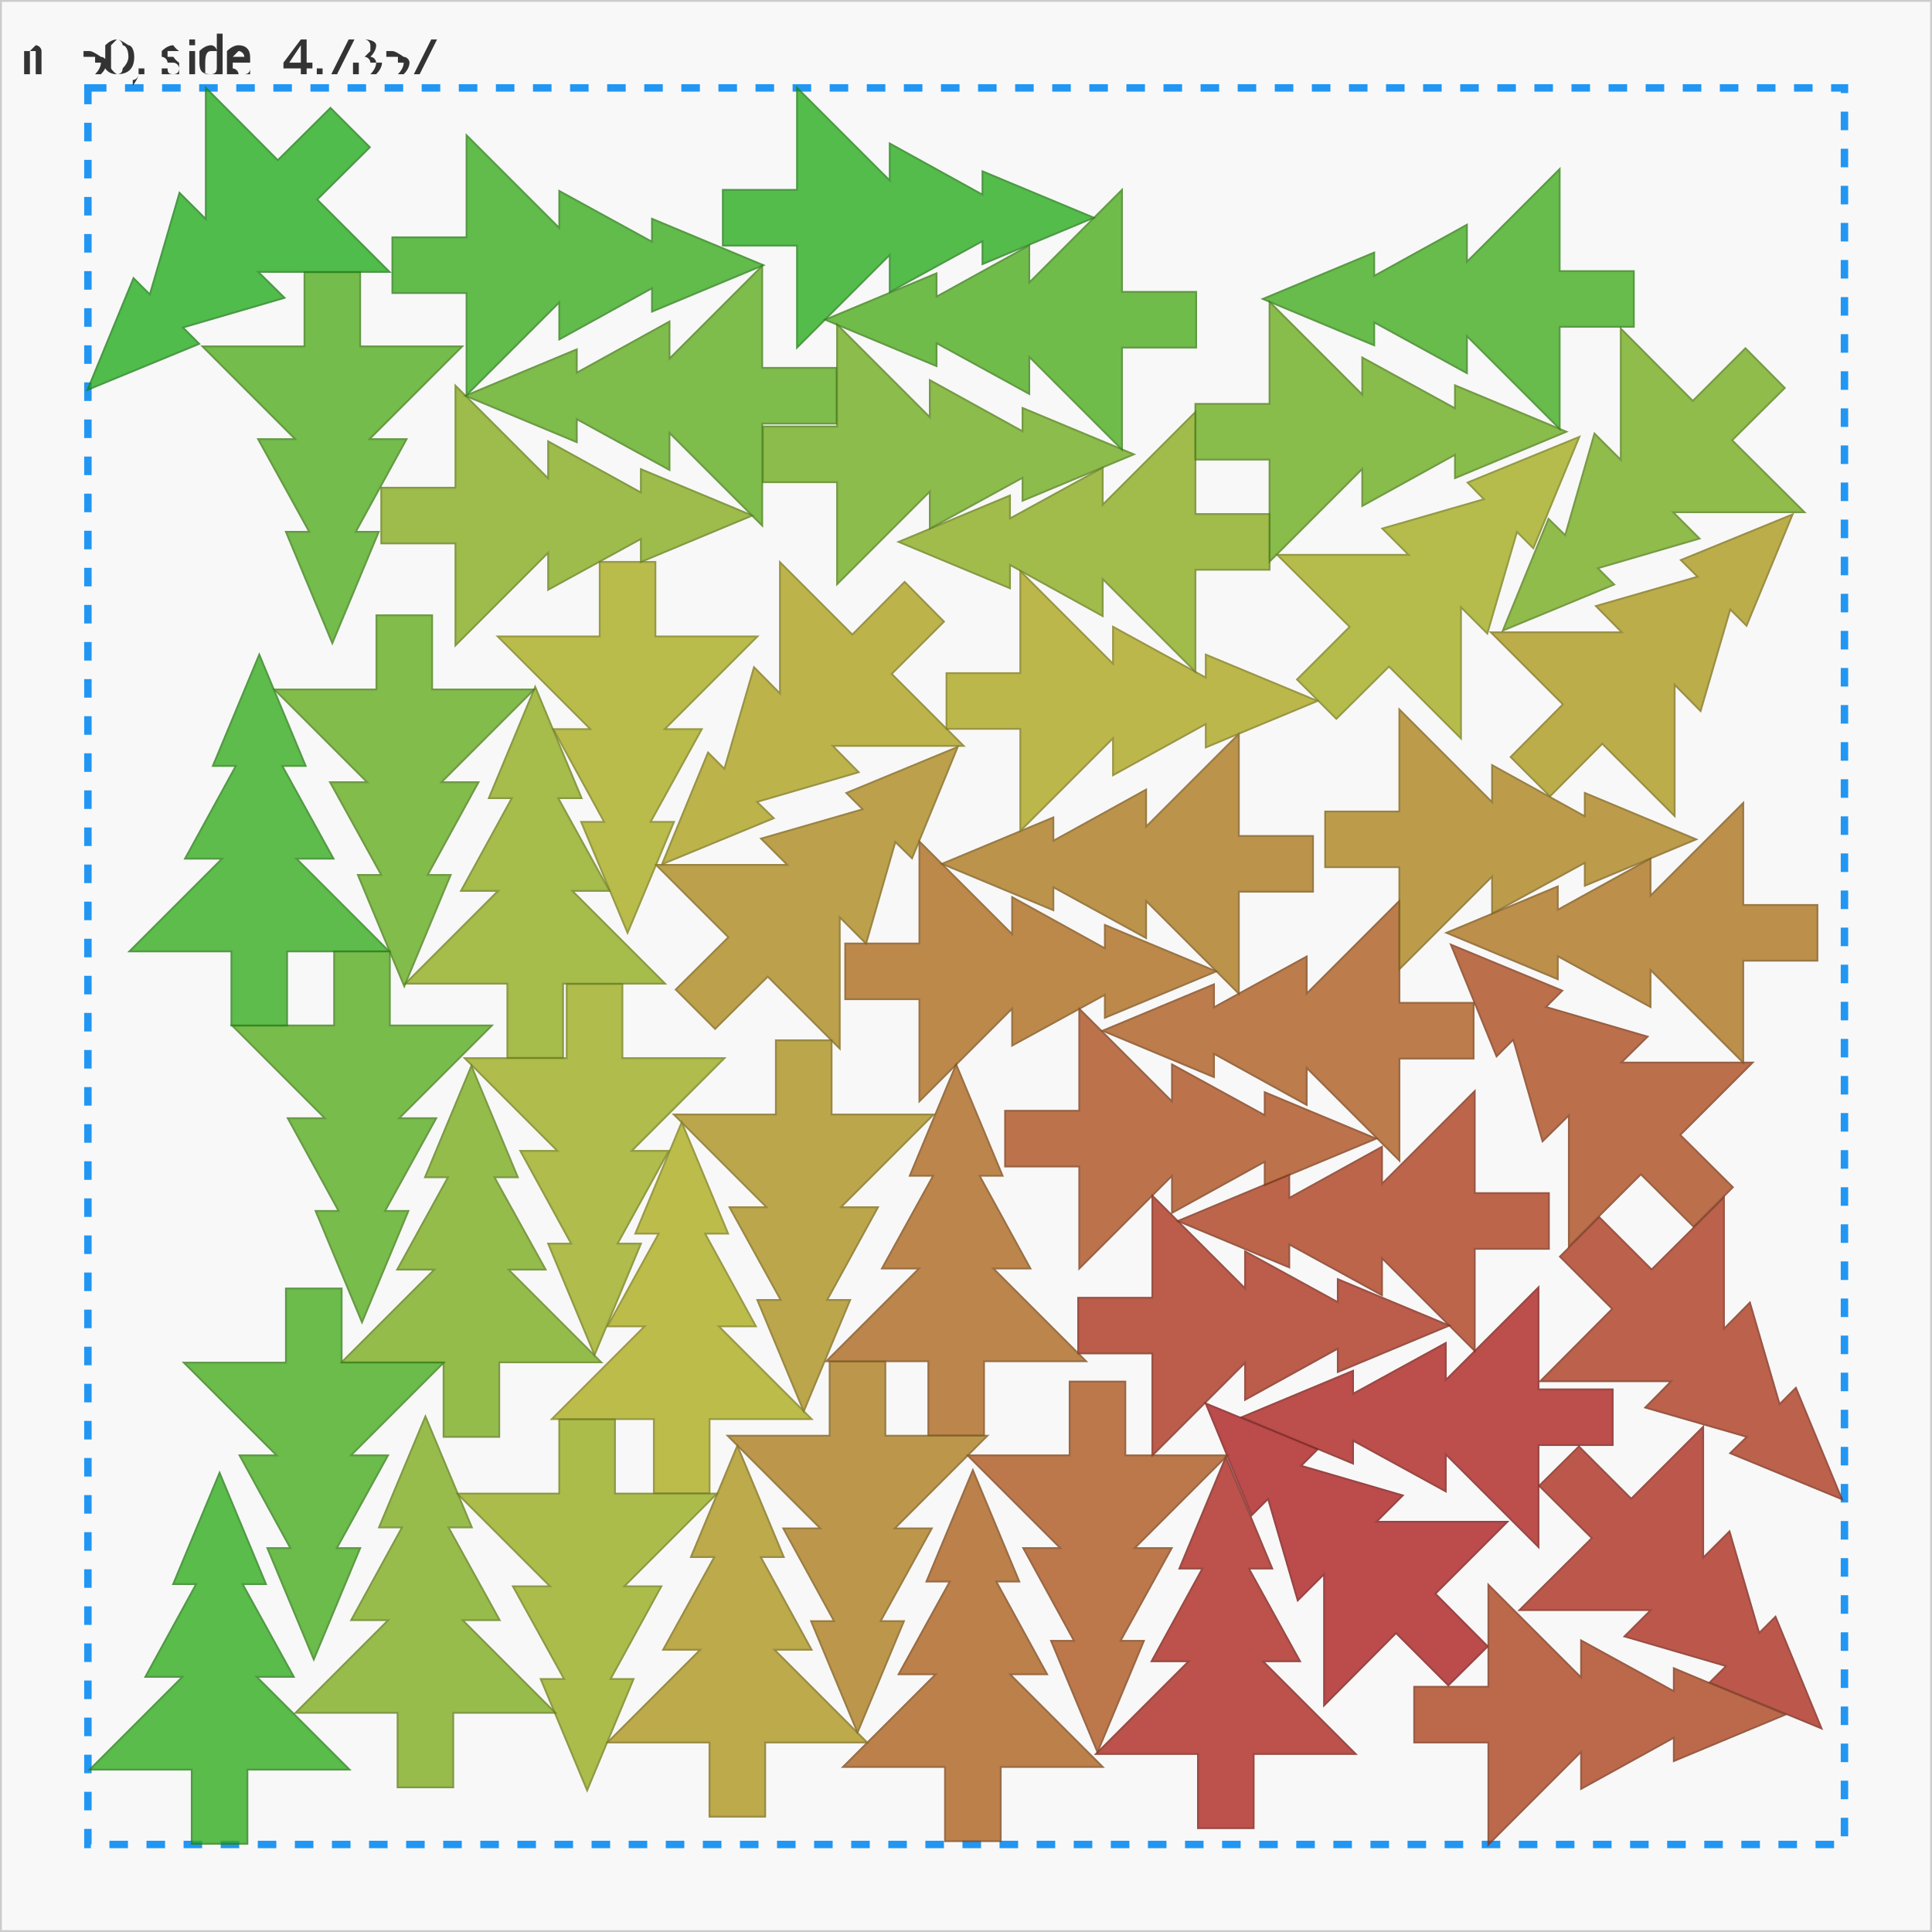
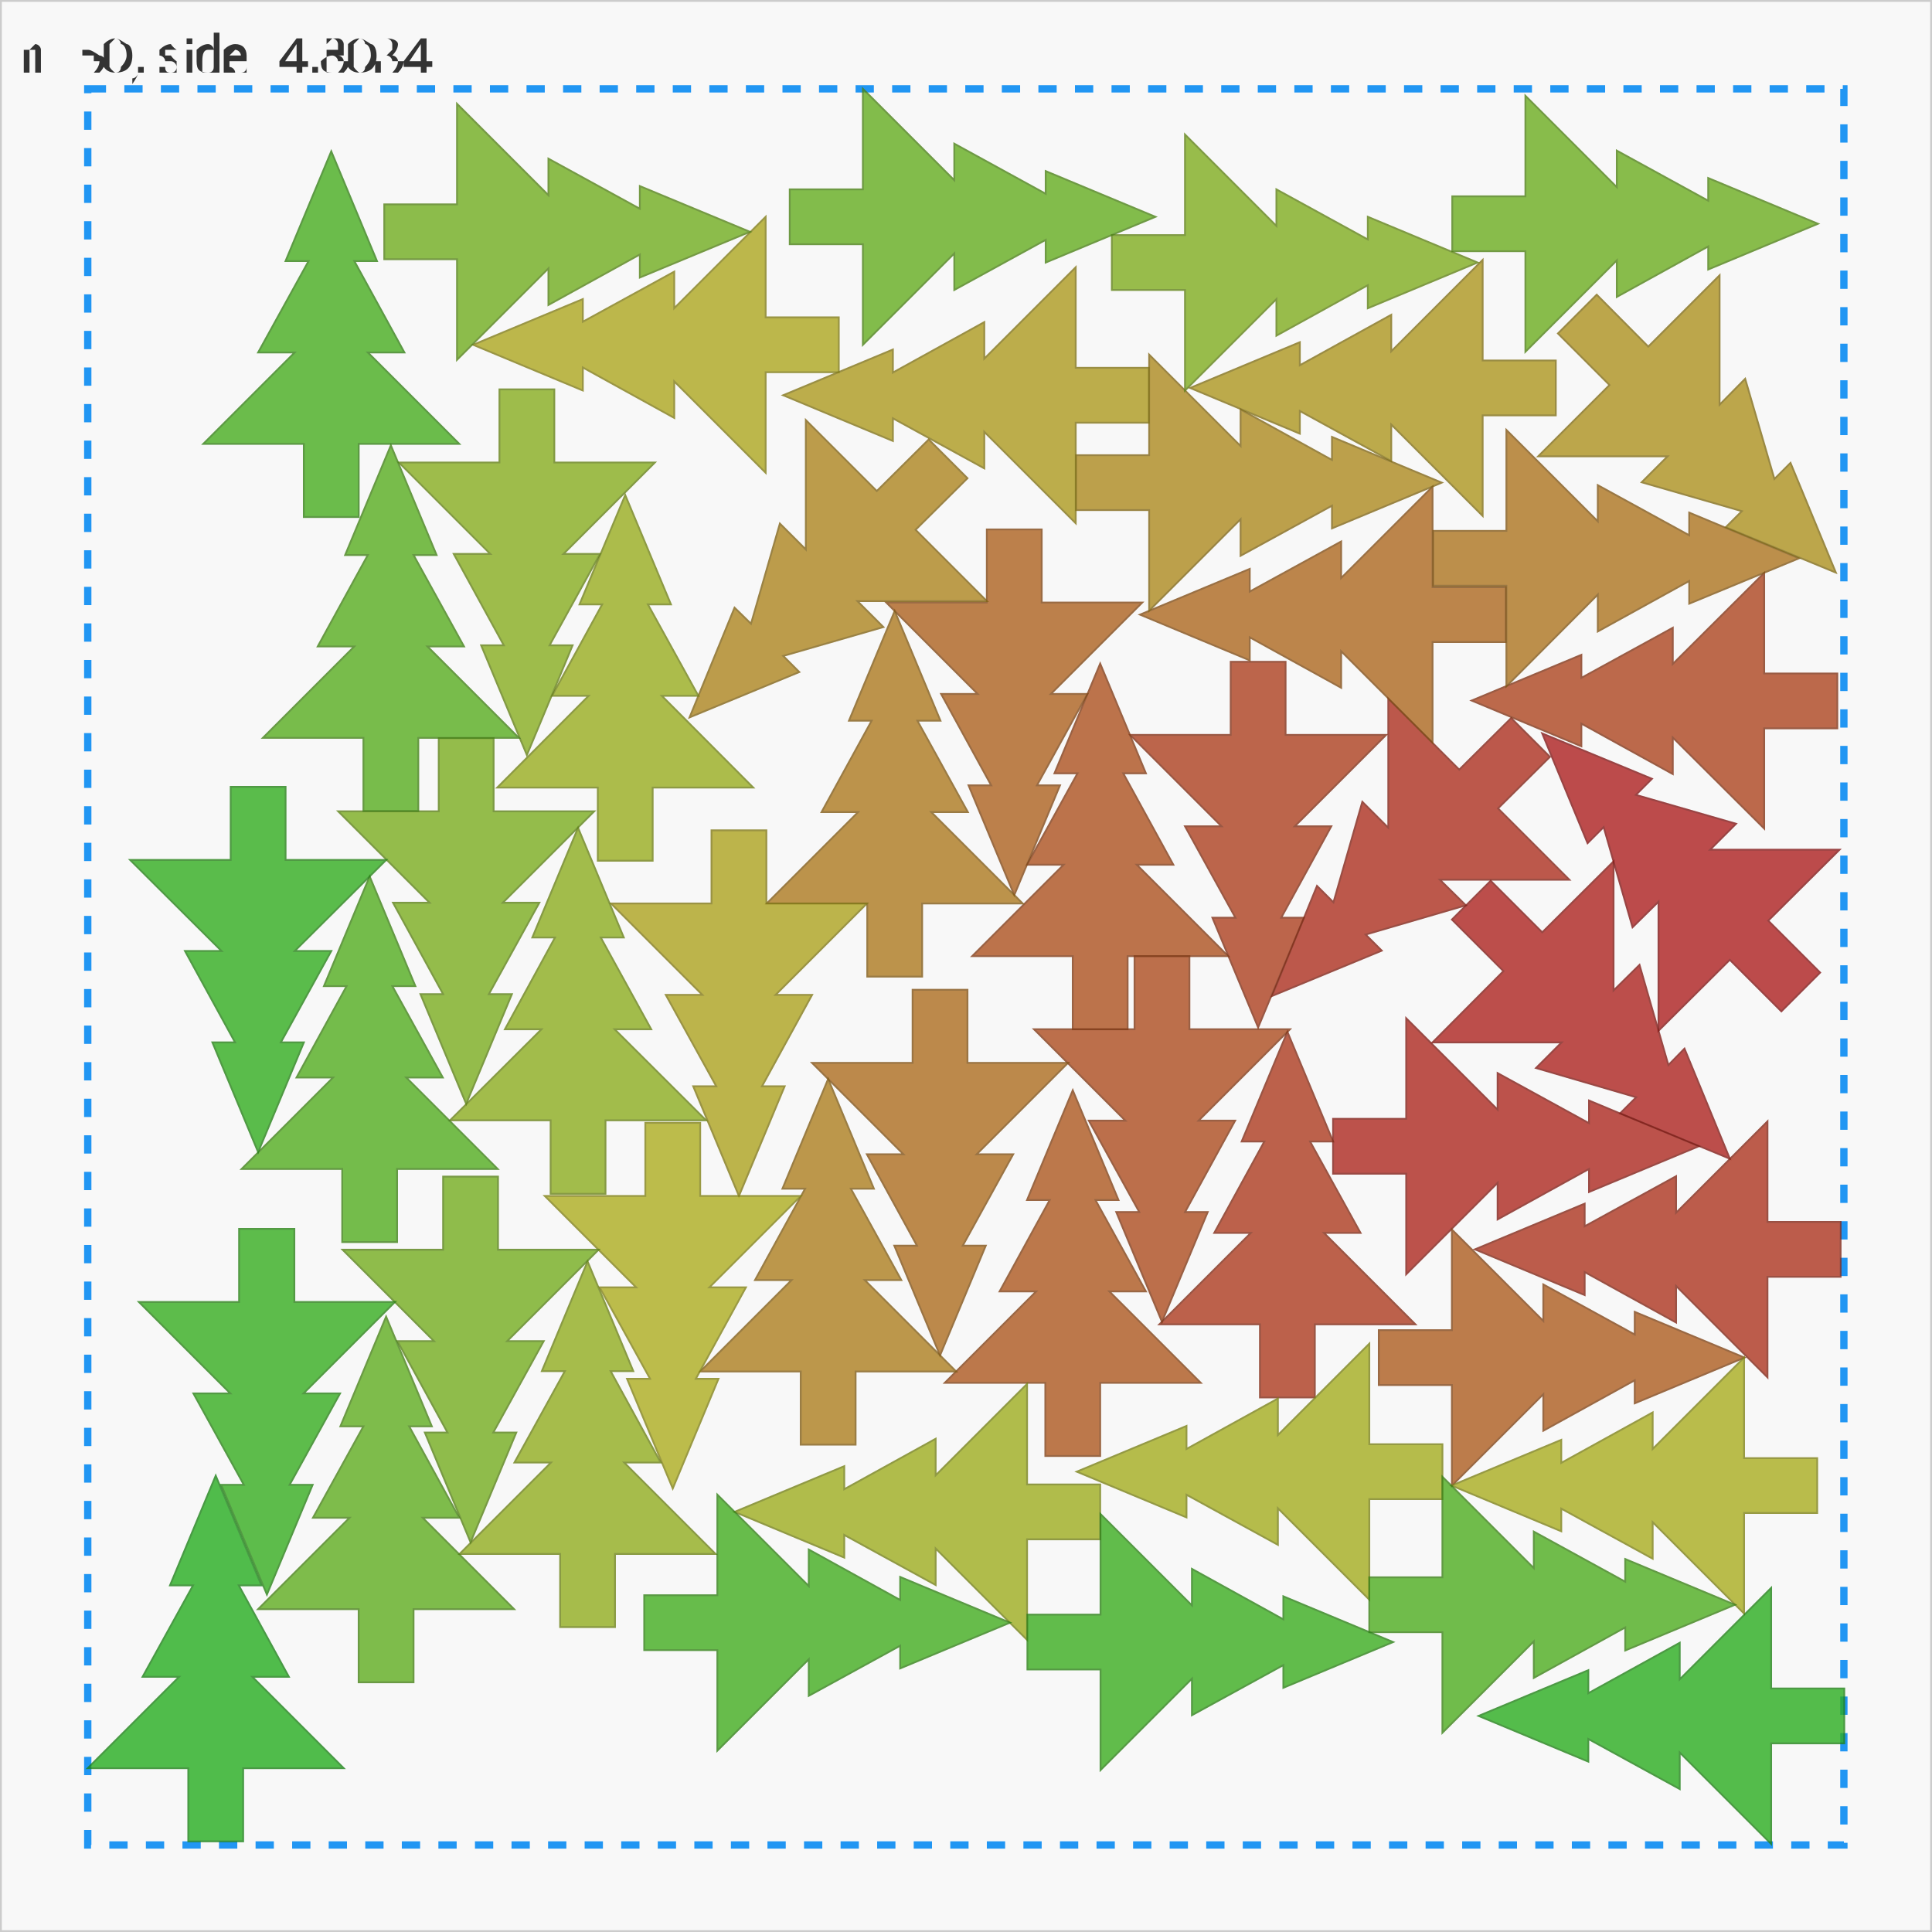
- <svg xmlns="http://www.w3.org/2000/svg" width="600" height="600" viewBox="-3.858 -4.372 5.209 5.209">
-   <rect x="-3.858" y="-4.372" width="5.209" height="5.209" fill="#f8f8f8" stroke="#ccc" stroke-width="0.01" />
-   <rect x="-3.621" y="-4.135" width="4.736" height="4.736" fill="none" stroke="#2196F3" stroke-width="0.02" stroke-dasharray="0.05,0.05" />
-   <polygon points="-0.607,-0.588 -0.306,-0.464 -0.35,-0.42 -0.076,-0.34 -0.147,-0.269 0.206,-0.269 0.012,-0.075 0.153,0.067 0.047,0.172 -0.094,0.031 -0.288,0.226 -0.288,-0.128 -0.359,-0.057 -0.439,-0.331 -0.483,-0.287" fill="hsl(0, 70%, 40%)" stroke="hsl(0, 70%, 30%)" stroke-width="0.005" opacity="0.8" />
-   <polygon points="-0.51,-0.551 -0.21,-0.676 -0.21,-0.614 0.04,-0.751 0.04,-0.651 0.29,-0.901 0.29,-0.626 0.49,-0.626 0.49,-0.476 0.29,-0.476 0.29,-0.201 0.04,-0.451 0.04,-0.351 -0.21,-0.488 -0.21,-0.426" fill="hsl(2, 70%, 40%)" stroke="hsl(2, 70%, 30%)" stroke-width="0.005" opacity="0.8" />
-   <polygon points="-0.553,-0.443 -0.428,-0.143 -0.491,-0.143 -0.353,0.107 -0.453,0.107 -0.203,0.357 -0.478,0.357 -0.478,0.557 -0.628,0.557 -0.628,0.357 -0.903,0.357 -0.653,0.107 -0.753,0.107 -0.616,-0.143 -0.678,-0.143" fill="hsl(4, 70%, 40%)" stroke="hsl(4, 70%, 30%)" stroke-width="0.005" opacity="0.8" />
-   <polygon points="1.053,0.288 0.752,0.164 0.796,0.12 0.522,0.04 0.593,-0.031 0.239,-0.031 0.434,-0.225 0.292,-0.366 0.399,-0.472 0.54,-0.331 0.734,-0.525 0.734,-0.172 0.805,-0.243 0.885,0.031 0.929,-0.013" fill="hsl(7, 70%, 40%)" stroke="hsl(7, 70%, 30%)" stroke-width="0.005" opacity="0.8" />
-   <polygon points="0.049,-0.798 -0.251,-0.673 -0.251,-0.736 -0.501,-0.598 -0.501,-0.698 -0.751,-0.448 -0.751,-0.723 -0.951,-0.723 -0.951,-0.873 -0.751,-0.873 -0.751,-1.148 -0.501,-0.898 -0.501,-0.998 -0.251,-0.861 -0.251,-0.923" fill="hsl(9, 70%, 40%)" stroke="hsl(9, 70%, 30%)" stroke-width="0.005" opacity="0.8" />
-   <polygon points="1.108,-0.33 0.807,-0.454 0.852,-0.498 0.578,-0.577 0.648,-0.648 0.295,-0.648 0.489,-0.843 0.348,-0.984 0.454,-1.09 0.595,-0.949 0.79,-1.143 0.79,-0.789 0.86,-0.86 0.94,-0.586 0.984,-0.63" fill="hsl(12, 70%, 40%)" stroke="hsl(12, 70%, 30%)" stroke-width="0.005" opacity="0.8" />
-   <polygon points="-0.682,-1.08 -0.382,-1.205 -0.382,-1.142 -0.132,-1.28 -0.132,-1.18 0.118,-1.43 0.118,-1.155 0.318,-1.155 0.318,-1.005 0.118,-1.005 0.118,-0.73 -0.132,-0.98 -0.132,-0.88 -0.382,-1.017 -0.382,-0.955" fill="hsl(14, 70%, 40%)" stroke="hsl(14, 70%, 30%)" stroke-width="0.005" opacity="0.8" />
-   <polygon points="0.955,0.251 0.655,0.376 0.655,0.313 0.405,0.451 0.405,0.351 0.155,0.601 0.155,0.326 -0.045,0.326 -0.045,0.176 0.155,0.176 0.155,-0.099 0.405,0.151 0.405,0.051 0.655,0.188 0.655,0.126" fill="hsl(16, 70%, 40%)" stroke="hsl(16, 70%, 30%)" stroke-width="0.005" opacity="0.8" />
-   <polygon points="0.054,-1.825 0.354,-1.701 0.31,-1.657 0.584,-1.577 0.513,-1.507 0.867,-1.507 0.672,-1.312 0.814,-1.171 0.708,-1.065 0.566,-1.206 0.372,-1.012 0.372,-1.365 0.301,-1.295 0.222,-1.569 0.177,-1.524" fill="hsl(19, 70%, 40%)" stroke="hsl(19, 70%, 30%)" stroke-width="0.005" opacity="0.8" />
-   <polygon points="-0.148,-1.302 -0.448,-1.177 -0.448,-1.24 -0.698,-1.102 -0.698,-1.202 -0.948,-0.952 -0.948,-1.227 -1.148,-1.227 -1.148,-1.377 -0.948,-1.377 -0.948,-1.652 -0.698,-1.402 -0.698,-1.502 -0.448,-1.365 -0.448,-1.427" fill="hsl(21, 70%, 40%)" stroke="hsl(21, 70%, 30%)" stroke-width="0.005" opacity="0.8" />
-   <polygon points="-0.899,0.352 -1.024,0.052 -0.962,0.052 -1.099,-0.198 -0.999,-0.198 -1.249,-0.448 -0.974,-0.448 -0.974,-0.647 -0.824,-0.647 -0.824,-0.448 -0.549,-0.448 -0.799,-0.198 -0.699,-0.198 -0.837,0.052 -0.774,0.052" fill="hsl(24, 70%, 40%)" stroke="hsl(24, 70%, 30%)" stroke-width="0.005" opacity="0.8" />
-   <polygon points="-0.885,-1.593 -0.585,-1.718 -0.585,-1.656 -0.335,-1.793 -0.335,-1.693 -0.085,-1.943 -0.085,-1.668 0.115,-1.668 0.115,-1.518 -0.085,-1.518 -0.085,-1.243 -0.335,-1.493 -0.335,-1.393 -0.585,-1.531 -0.585,-1.468" fill="hsl(26, 70%, 40%)" stroke="hsl(26, 70%, 30%)" stroke-width="0.005" opacity="0.8" />
-   <polygon points="-1.235,-0.408 -1.11,-0.108 -1.172,-0.108 -1.035,0.142 -1.135,0.142 -0.885,0.392 -1.16,0.392 -1.16,0.592 -1.31,0.592 -1.31,0.392 -1.585,0.392 -1.335,0.142 -1.435,0.142 -1.297,-0.108 -1.36,-0.108" fill="hsl(28, 70%, 40%)" stroke="hsl(28, 70%, 30%)" stroke-width="0.005" opacity="0.8" />
-   <polygon points="-1.28,-1.502 -1.155,-1.202 -1.217,-1.202 -1.08,-0.952 -1.18,-0.952 -0.93,-0.702 -1.205,-0.702 -1.205,-0.502 -1.355,-0.502 -1.355,-0.702 -1.63,-0.702 -1.38,-0.952 -1.48,-0.952 -1.342,-1.202 -1.405,-1.202" fill="hsl(31, 70%, 40%)" stroke="hsl(31, 70%, 30%)" stroke-width="0.005" opacity="0.8" />
-   <polygon points="-0.579,-1.753 -0.879,-1.628 -0.879,-1.69 -1.129,-1.553 -1.129,-1.653 -1.379,-1.403 -1.379,-1.678 -1.579,-1.678 -1.579,-1.828 -1.379,-1.828 -1.379,-2.103 -1.129,-1.853 -1.129,-1.953 -0.879,-1.815 -0.879,-1.878" fill="hsl(33, 70%, 40%)" stroke="hsl(33, 70%, 30%)" stroke-width="0.005" opacity="0.8" />
-   <polygon points="0.042,-1.857 0.342,-1.982 0.342,-1.919 0.592,-2.057 0.592,-1.957 0.842,-2.207 0.842,-1.932 1.042,-1.932 1.042,-1.782 0.842,-1.782 0.842,-1.507 0.592,-1.757 0.592,-1.657 0.342,-1.794 0.342,-1.732" fill="hsl(36, 70%, 40%)" stroke="hsl(36, 70%, 30%)" stroke-width="0.005" opacity="0.8" />
-   <polygon points="-1.318,-2.043 -1.018,-2.168 -1.018,-2.105 -0.768,-2.243 -0.768,-2.143 -0.518,-2.393 -0.518,-2.118 -0.318,-2.118 -0.318,-1.968 -0.518,-1.968 -0.518,-1.693 -0.768,-1.943 -0.768,-1.843 -1.018,-1.98 -1.018,-1.918" fill="hsl(38, 70%, 40%)" stroke="hsl(38, 70%, 30%)" stroke-width="0.005" opacity="0.8" />
-   <polygon points="-1.546,0.299 -1.671,-0.001 -1.609,-0.001 -1.746,-0.251 -1.646,-0.251 -1.896,-0.501 -1.621,-0.501 -1.621,-0.701 -1.471,-0.701 -1.471,-0.501 -1.196,-0.501 -1.446,-0.251 -1.346,-0.251 -1.484,-0.001 -1.421,-0.001" fill="hsl(40, 70%, 40%)" stroke="hsl(40, 70%, 30%)" stroke-width="0.005" opacity="0.8" />
-   <polygon points="0.715,-2.109 0.415,-1.984 0.415,-2.046 0.165,-1.909 0.165,-2.009 -0.085,-1.759 -0.085,-2.034 -0.285,-2.034 -0.285,-2.184 -0.085,-2.184 -0.085,-2.459 0.165,-2.209 0.165,-2.309 0.415,-2.171 0.415,-2.234" fill="hsl(43, 70%, 40%)" stroke="hsl(43, 70%, 30%)" stroke-width="0.005" opacity="0.8" />
-   <polygon points="-1.276,-2.358 -1.399,-2.058 -1.444,-2.102 -1.523,-1.828 -1.594,-1.899 -1.594,-1.545 -1.788,-1.739 -1.93,-1.598 -2.036,-1.704 -1.894,-1.845 -2.089,-2.04 -1.735,-2.04 -1.806,-2.111 -1.532,-2.19 -1.576,-2.234" fill="hsl(45, 70%, 40%)" stroke="hsl(45, 70%, 30%)" stroke-width="0.005" opacity="0.8" />
-   <polygon points="-1.691,-0.567 -1.816,-0.867 -1.753,-0.867 -1.891,-1.117 -1.791,-1.117 -2.041,-1.367 -1.766,-1.367 -1.766,-1.567 -1.616,-1.567 -1.616,-1.367 -1.341,-1.367 -1.591,-1.117 -1.491,-1.117 -1.628,-0.867 -1.566,-0.867" fill="hsl(48, 70%, 40%)" stroke="hsl(48, 70%, 30%)" stroke-width="0.005" opacity="0.8" />
-   <polygon points="-1.87,-0.474 -1.745,-0.174 -1.807,-0.174 -1.67,0.076 -1.77,0.076 -1.52,0.326 -1.795,0.326 -1.795,0.526 -1.945,0.526 -1.945,0.326 -2.22,0.326 -1.97,0.076 -2.07,0.076 -1.932,-0.174 -1.995,-0.174" fill="hsl(50, 70%, 40%)" stroke="hsl(50, 70%, 30%)" stroke-width="0.005" opacity="0.8" />
-   <polygon points="0.975,-2.985 0.851,-2.685 0.807,-2.729 0.727,-2.455 0.657,-2.526 0.657,-2.172 0.462,-2.367 0.321,-2.225 0.215,-2.331 0.356,-2.473 0.162,-2.667 0.515,-2.667 0.445,-2.738 0.719,-2.817 0.674,-2.862" fill="hsl(52, 70%, 40%)" stroke="hsl(52, 70%, 30%)" stroke-width="0.005" opacity="0.8" />
-   <polygon points="-2.073,-2.042 -1.949,-2.343 -1.905,-2.299 -1.825,-2.573 -1.755,-2.502 -1.755,-2.856 -1.56,-2.661 -1.419,-2.803 -1.313,-2.696 -1.454,-2.555 -1.26,-2.361 -1.613,-2.361 -1.543,-2.29 -1.817,-2.21 -1.772,-2.166" fill="hsl(55, 70%, 40%)" stroke="hsl(55, 70%, 30%)" stroke-width="0.005" opacity="0.8" />
-   <polygon points="-0.306,-2.482 -0.607,-2.357 -0.607,-2.42 -0.857,-2.282 -0.857,-2.382 -1.107,-2.132 -1.107,-2.407 -1.306,-2.407 -1.306,-2.557 -1.107,-2.557 -1.107,-2.832 -0.857,-2.582 -0.857,-2.682 -0.607,-2.545 -0.607,-2.607" fill="hsl(57, 70%, 40%)" stroke="hsl(57, 70%, 30%)" stroke-width="0.005" opacity="0.8" />
-   <polygon points="-2.02,-1.346 -1.895,-1.046 -1.957,-1.046 -1.82,-0.796 -1.92,-0.796 -1.67,-0.546 -1.945,-0.546 -1.945,-0.346 -2.095,-0.346 -2.095,-0.546 -2.37,-0.546 -2.12,-0.796 -2.22,-0.796 -2.082,-1.046 -2.145,-1.046" fill="hsl(60, 70%, 40%)" stroke="hsl(60, 70%, 30%)" stroke-width="0.005" opacity="0.8" />
-   <polygon points="-2.166,-1.857 -2.291,-2.156 -2.229,-2.156 -2.366,-2.406 -2.266,-2.406 -2.516,-2.656 -2.241,-2.656 -2.241,-2.857 -2.091,-2.857 -2.091,-2.656 -1.816,-2.656 -2.066,-2.406 -1.966,-2.406 -2.104,-2.156 -2.041,-2.156" fill="hsl(62, 70%, 40%)" stroke="hsl(62, 70%, 30%)" stroke-width="0.005" opacity="0.8" />
-   <polygon points="0.4,-3.194 0.276,-2.894 0.232,-2.938 0.152,-2.664 0.081,-2.735 0.081,-2.381 -0.113,-2.575 -0.255,-2.434 -0.361,-2.54 -0.219,-2.682 -0.414,-2.876 -0.06,-2.876 -0.131,-2.947 0.143,-3.026 0.099,-3.071" fill="hsl(64, 70%, 40%)" stroke="hsl(64, 70%, 30%)" stroke-width="0.005" opacity="0.8" />
-   <polygon points="-2.255,-0.719 -2.38,-1.019 -2.318,-1.019 -2.455,-1.269 -2.355,-1.269 -2.605,-1.519 -2.33,-1.519 -2.33,-1.719 -2.18,-1.719 -2.18,-1.519 -1.905,-1.519 -2.155,-1.269 -2.055,-1.269 -2.193,-1.019 -2.13,-1.019" fill="hsl(67, 70%, 40%)" stroke="hsl(67, 70%, 30%)" stroke-width="0.005" opacity="0.8" />
-   <polygon points="-2.275,0.455 -2.4,0.155 -2.337,0.155 -2.475,-0.095 -2.375,-0.095 -2.625,-0.345 -2.35,-0.345 -2.35,-0.545 -2.2,-0.545 -2.2,-0.345 -1.925,-0.345 -2.175,-0.095 -2.075,-0.095 -2.212,0.155 -2.15,0.155" fill="hsl(69, 70%, 40%)" stroke="hsl(69, 70%, 30%)" stroke-width="0.005" opacity="0.8" />
-   <polygon points="-2.415,-2.52 -2.29,-2.22 -2.353,-2.22 -2.215,-1.97 -2.315,-1.97 -2.065,-1.72 -2.34,-1.72 -2.34,-1.52 -2.49,-1.52 -2.49,-1.72 -2.765,-1.72 -2.515,-1.97 -2.615,-1.97 -2.478,-2.22 -2.54,-2.22" fill="hsl(72, 70%, 40%)" stroke="hsl(72, 70%, 30%)" stroke-width="0.005" opacity="0.8" />
-   <polygon points="-1.435,-2.911 -1.135,-3.036 -1.135,-2.974 -0.885,-3.111 -0.885,-3.011 -0.635,-3.261 -0.635,-2.986 -0.435,-2.986 -0.435,-2.836 -0.635,-2.836 -0.635,-2.561 -0.885,-2.811 -0.885,-2.711 -1.135,-2.849 -1.135,-2.786" fill="hsl(74, 70%, 40%)" stroke="hsl(74, 70%, 30%)" stroke-width="0.005" opacity="0.8" />
-   <polygon points="-1.83,-2.982 -2.13,-2.857 -2.13,-2.919 -2.38,-2.782 -2.38,-2.882 -2.63,-2.632 -2.63,-2.907 -2.83,-2.907 -2.83,-3.057 -2.63,-3.057 -2.63,-3.332 -2.38,-3.082 -2.38,-3.182 -2.13,-3.044 -2.13,-3.107" fill="hsl(76, 70%, 40%)" stroke="hsl(76, 70%, 30%)" stroke-width="0.005" opacity="0.8" />
-   <polygon points="-2.711,-0.553 -2.586,-0.254 -2.649,-0.254 -2.511,-0.004 -2.611,-0.004 -2.361,0.246 -2.636,0.246 -2.636,0.447 -2.786,0.447 -2.786,0.246 -3.061,0.246 -2.811,-0.004 -2.911,-0.004 -2.774,-0.254 -2.836,-0.254" fill="hsl(79, 70%, 40%)" stroke="hsl(79, 70%, 30%)" stroke-width="0.005" opacity="0.8" />
-   <polygon points="-2.587,-1.498 -2.462,-1.198 -2.525,-1.198 -2.387,-0.949 -2.487,-0.949 -2.237,-0.699 -2.512,-0.699 -2.512,-0.498 -2.662,-0.498 -2.662,-0.699 -2.937,-0.699 -2.687,-0.949 -2.787,-0.949 -2.65,-1.198 -2.712,-1.198" fill="hsl(81, 70%, 40%)" stroke="hsl(81, 70%, 30%)" stroke-width="0.005" opacity="0.8" />
-   <polygon points="0.194,-2.672 0.317,-2.973 0.362,-2.929 0.441,-3.203 0.512,-3.132 0.512,-3.486 0.706,-3.291 0.848,-3.433 0.954,-3.326 0.812,-3.185 1.007,-2.991 0.653,-2.991 0.724,-2.92 0.45,-2.84 0.494,-2.796" fill="hsl(84, 70%, 40%)" stroke="hsl(84, 70%, 30%)" stroke-width="0.005" opacity="0.8" />
-   <polygon points="-0.801,-3.147 -1.101,-3.022 -1.101,-3.084 -1.351,-2.947 -1.351,-3.047 -1.601,-2.797 -1.601,-3.072 -1.801,-3.072 -1.801,-3.222 -1.601,-3.222 -1.601,-3.497 -1.351,-3.247 -1.351,-3.347 -1.101,-3.209 -1.101,-3.272" fill="hsl(86, 70%, 40%)" stroke="hsl(86, 70%, 30%)" stroke-width="0.005" opacity="0.8" />
-   <polygon points="0.365,-3.208 0.065,-3.083 0.065,-3.146 -0.185,-3.008 -0.185,-3.108 -0.435,-2.858 -0.435,-3.133 -0.635,-3.133 -0.635,-3.283 -0.435,-3.283 -0.435,-3.558 -0.185,-3.308 -0.185,-3.408 0.065,-3.271 0.065,-3.333" fill="hsl(88, 70%, 40%)" stroke="hsl(88, 70%, 30%)" stroke-width="0.005" opacity="0.8" />
-   <polygon points="-2.768,-1.713 -2.893,-2.013 -2.83,-2.013 -2.968,-2.263 -2.868,-2.263 -3.118,-2.513 -2.843,-2.513 -2.843,-2.713 -2.693,-2.713 -2.693,-2.513 -2.418,-2.513 -2.668,-2.263 -2.568,-2.263 -2.705,-2.013 -2.643,-2.013" fill="hsl(91, 70%, 40%)" stroke="hsl(91, 70%, 30%)" stroke-width="0.005" opacity="0.8" />
-   <polygon points="-2.603,-3.305 -2.303,-3.43 -2.303,-3.367 -2.053,-3.505 -2.053,-3.405 -1.803,-3.655 -1.803,-3.38 -1.603,-3.38 -1.603,-3.23 -1.803,-3.23 -1.803,-2.955 -2.053,-3.205 -2.053,-3.105 -2.303,-3.242 -2.303,-3.18" fill="hsl(93, 70%, 40%)" stroke="hsl(93, 70%, 30%)" stroke-width="0.005" opacity="0.8" />
-   <polygon points="-2.882,-0.807 -3.007,-1.107 -2.945,-1.107 -3.082,-1.357 -2.982,-1.357 -3.232,-1.607 -2.957,-1.607 -2.957,-1.807 -2.807,-1.807 -2.807,-1.607 -2.532,-1.607 -2.782,-1.357 -2.682,-1.357 -2.82,-1.107 -2.757,-1.107" fill="hsl(96, 70%, 40%)" stroke="hsl(96, 70%, 30%)" stroke-width="0.005" opacity="0.8" />
-   <polygon points="-2.962,-2.638 -3.087,-2.938 -3.024,-2.938 -3.162,-3.188 -3.062,-3.188 -3.312,-3.438 -3.037,-3.438 -3.037,-3.638 -2.887,-3.638 -2.887,-3.438 -2.612,-3.438 -2.862,-3.188 -2.762,-3.188 -2.899,-2.938 -2.837,-2.938" fill="hsl(98, 70%, 40%)" stroke="hsl(98, 70%, 30%)" stroke-width="0.005" opacity="0.8" />
-   <polygon points="-1.633,-3.51 -1.333,-3.635 -1.333,-3.572 -1.083,-3.71 -1.083,-3.61 -0.833,-3.86 -0.833,-3.585 -0.633,-3.585 -0.633,-3.435 -0.833,-3.435 -0.833,-3.16 -1.083,-3.41 -1.083,-3.31 -1.333,-3.447 -1.333,-3.385" fill="hsl(100, 70%, 40%)" stroke="hsl(100, 70%, 30%)" stroke-width="0.005" opacity="0.8" />
-   <polygon points="-3.012,0.102 -3.137,-0.198 -3.075,-0.198 -3.212,-0.448 -3.112,-0.448 -3.362,-0.698 -3.087,-0.698 -3.087,-0.898 -2.937,-0.898 -2.937,-0.698 -2.662,-0.698 -2.912,-0.448 -2.812,-0.448 -2.95,-0.198 -2.887,-0.198" fill="hsl(103, 70%, 40%)" stroke="hsl(103, 70%, 30%)" stroke-width="0.005" opacity="0.8" />
-   <polygon points="-0.453,-3.566 -0.153,-3.691 -0.153,-3.628 0.097,-3.766 0.097,-3.666 0.347,-3.916 0.347,-3.641 0.547,-3.641 0.547,-3.491 0.347,-3.491 0.347,-3.216 0.097,-3.466 0.097,-3.366 -0.153,-3.503 -0.153,-3.441" fill="hsl(105, 70%, 40%)" stroke="hsl(105, 70%, 30%)" stroke-width="0.005" opacity="0.8" />
-   <polygon points="-1.8,-3.657 -2.1,-3.532 -2.1,-3.595 -2.35,-3.457 -2.35,-3.557 -2.6,-3.307 -2.6,-3.582 -2.8,-3.582 -2.8,-3.732 -2.6,-3.732 -2.6,-4.007 -2.35,-3.757 -2.35,-3.857 -2.1,-3.72 -2.1,-3.782" fill="hsl(108, 70%, 40%)" stroke="hsl(108, 70%, 30%)" stroke-width="0.005" opacity="0.8" />
-   <polygon points="-3.159,-2.607 -3.034,-2.307 -3.097,-2.307 -2.959,-2.057 -3.059,-2.057 -2.809,-1.807 -3.084,-1.807 -3.084,-1.607 -3.234,-1.607 -3.234,-1.807 -3.509,-1.807 -3.259,-2.057 -3.359,-2.057 -3.222,-2.307 -3.284,-2.307" fill="hsl(110, 70%, 40%)" stroke="hsl(110, 70%, 30%)" stroke-width="0.005" opacity="0.8" />
-   <polygon points="-3.266,-0.401 -3.141,-0.101 -3.204,-0.101 -3.066,0.149 -3.166,0.149 -2.916,0.399 -3.191,0.399 -3.191,0.599 -3.341,0.599 -3.341,0.399 -3.616,0.399 -3.366,0.149 -3.466,0.149 -3.329,-0.101 -3.391,-0.101" fill="hsl(112, 70%, 40%)" stroke="hsl(112, 70%, 30%)" stroke-width="0.005" opacity="0.8" />
-   <polygon points="-0.909,-3.785 -1.209,-3.66 -1.209,-3.722 -1.459,-3.585 -1.459,-3.685 -1.709,-3.435 -1.709,-3.71 -1.909,-3.71 -1.909,-3.86 -1.709,-3.86 -1.709,-4.135 -1.459,-3.885 -1.459,-3.985 -1.209,-3.847 -1.209,-3.91" fill="hsl(115, 70%, 40%)" stroke="hsl(115, 70%, 30%)" stroke-width="0.005" opacity="0.8" />
-   <polygon points="-3.622,-3.321 -3.498,-3.622 -3.454,-3.578 -3.374,-3.852 -3.303,-3.781 -3.303,-4.135 -3.109,-3.94 -2.967,-4.081 -2.861,-3.975 -3.003,-3.834 -2.808,-3.639 -3.162,-3.639 -3.091,-3.569 -3.365,-3.489 -3.321,-3.445" fill="hsl(117, 70%, 40%)" stroke="hsl(117, 70%, 30%)" stroke-width="0.005" opacity="0.8" />
-   <text x="-3.808" y="-4.172" font-size="0.15" fill="#333">n=50, side=4.7357</text>
+ <svg xmlns="http://www.w3.org/2000/svg" width="600" height="600" viewBox="-4.776 -2.644 5.284 5.284">
+   <rect x="-4.776" y="-2.644" width="5.284" height="5.284" fill="#f8f8f8" stroke="#ccc" stroke-width="0.01" />
+   <rect x="-4.536" y="-2.401" width="4.803" height="4.803" fill="none" stroke="#2196F3" stroke-width="0.02" stroke-dasharray="0.05,0.05" />
+   <polygon points="-0.558,-0.638 -0.258,-0.514 -0.302,-0.47 -0.028,-0.391 -0.099,-0.32 0.255,-0.32 0.06,-0.126 0.202,0.016 0.096,0.122 -0.045,-0.019 -0.24,0.175 -0.24,-0.178 -0.311,-0.108 -0.39,-0.382 -0.434,-0.338" fill="hsl(0, 70%, 40%)" stroke="hsl(0, 70%, 30%)" stroke-width="0.005" opacity="0.8" />
+   <polygon points="-0.045,0.525 -0.345,0.401 -0.301,0.357 -0.575,0.277 -0.505,0.207 -0.858,0.207 -0.664,0.012 -0.805,-0.129 -0.699,-0.235 -0.558,-0.094 -0.363,-0.288 -0.363,0.065 -0.292,-0.005 -0.213,0.269 -0.169,0.224" fill="hsl(2, 70%, 40%)" stroke="hsl(2, 70%, 30%)" stroke-width="0.005" opacity="0.8" />
+   <polygon points="-0.13,0.491 -0.43,0.616 -0.43,0.553 -0.68,0.691 -0.68,0.591 -0.93,0.841 -0.93,0.566 -1.13,0.566 -1.13,0.416 -0.93,0.416 -0.93,0.141 -0.68,0.391 -0.68,0.291 -0.43,0.428 -0.43,0.366" fill="hsl(4, 70%, 40%)" stroke="hsl(4, 70%, 30%)" stroke-width="0.005" opacity="0.8" />
+   <polygon points="-1.297,0.08 -1.174,-0.221 -1.129,-0.176 -1.05,-0.451 -0.979,-0.38 -0.979,-0.733 -0.785,-0.539 -0.643,-0.68 -0.537,-0.574 -0.679,-0.433 -0.484,-0.238 -0.838,-0.238 -0.767,-0.168 -1.041,-0.088 -0.997,-0.044" fill="hsl(7, 70%, 40%)" stroke="hsl(7, 70%, 30%)" stroke-width="0.005" opacity="0.8" />
+   <polygon points="-0.742,0.773 -0.442,0.648 -0.442,0.71 -0.192,0.573 -0.192,0.673 0.058,0.423 0.058,0.698 0.258,0.698 0.258,0.848 0.058,0.848 0.058,1.123 -0.192,0.873 -0.192,0.973 -0.442,0.835 -0.442,0.898" fill="hsl(9, 70%, 40%)" stroke="hsl(9, 70%, 30%)" stroke-width="0.005" opacity="0.8" />
+   <polygon points="-1.255,0.178 -1.13,0.478 -1.193,0.478 -1.055,0.728 -1.155,0.728 -0.905,0.978 -1.18,0.978 -1.18,1.178 -1.33,1.178 -1.33,0.978 -1.605,0.978 -1.355,0.728 -1.455,0.728 -1.318,0.478 -1.38,0.478" fill="hsl(12, 70%, 40%)" stroke="hsl(12, 70%, 30%)" stroke-width="0.005" opacity="0.8" />
+   <polygon points="-1.335,0.166 -1.46,-0.134 -1.397,-0.134 -1.535,-0.384 -1.435,-0.384 -1.685,-0.634 -1.41,-0.634 -1.41,-0.834 -1.26,-0.834 -1.26,-0.634 -0.985,-0.634 -1.235,-0.384 -1.135,-0.384 -1.272,-0.134 -1.21,-0.134" fill="hsl(14, 70%, 40%)" stroke="hsl(14, 70%, 30%)" stroke-width="0.005" opacity="0.8" />
+   <polygon points="-0.751,-0.728 -0.451,-0.853 -0.451,-0.79 -0.201,-0.927 -0.201,-0.828 0.049,-1.077 0.049,-0.802 0.249,-0.802 0.249,-0.652 0.049,-0.652 0.049,-0.378 -0.201,-0.627 -0.201,-0.527 -0.451,-0.665 -0.451,-0.603" fill="hsl(16, 70%, 40%)" stroke="hsl(16, 70%, 30%)" stroke-width="0.005" opacity="0.8" />
+   <polygon points="-1.598,0.971 -1.723,0.671 -1.66,0.671 -1.798,0.421 -1.698,0.421 -1.948,0.171 -1.673,0.171 -1.673,-0.029 -1.523,-0.029 -1.523,0.171 -1.248,0.171 -1.498,0.421 -1.398,0.421 -1.535,0.671 -1.473,0.671" fill="hsl(19, 70%, 40%)" stroke="hsl(19, 70%, 30%)" stroke-width="0.005" opacity="0.8" />
+   <polygon points="-1.767,-0.829 -1.642,-0.529 -1.704,-0.529 -1.567,-0.279 -1.667,-0.279 -1.417,-0.029 -1.692,-0.029 -1.692,0.171 -1.842,0.171 -1.842,-0.029 -2.117,-0.029 -1.867,-0.279 -1.967,-0.279 -1.829,-0.529 -1.892,-0.529" fill="hsl(21, 70%, 40%)" stroke="hsl(21, 70%, 30%)" stroke-width="0.005" opacity="0.8" />
+   <polygon points="-1.842,0.338 -1.717,0.638 -1.78,0.638 -1.642,0.888 -1.742,0.888 -1.492,1.138 -1.767,1.138 -1.767,1.338 -1.917,1.338 -1.917,1.138 -2.192,1.138 -1.942,0.888 -2.042,0.888 -1.905,0.638 -1.967,0.638" fill="hsl(24, 70%, 40%)" stroke="hsl(24, 70%, 30%)" stroke-width="0.005" opacity="0.8" />
+   <polygon points="-0.005,1.069 -0.305,1.194 -0.305,1.131 -0.555,1.269 -0.555,1.169 -0.805,1.419 -0.805,1.144 -1.005,1.144 -1.005,0.994 -0.805,0.994 -0.805,0.719 -0.555,0.969 -0.555,0.869 -0.305,1.006 -0.305,0.944" fill="hsl(26, 70%, 40%)" stroke="hsl(26, 70%, 30%)" stroke-width="0.005" opacity="0.8" />
+   <polygon points="-2.002,-0.196 -2.127,-0.496 -2.065,-0.496 -2.202,-0.746 -2.102,-0.746 -2.352,-0.996 -2.077,-0.996 -2.077,-1.196 -1.927,-1.196 -1.927,-0.996 -1.652,-0.996 -1.902,-0.746 -1.802,-0.746 -1.94,-0.496 -1.877,-0.496" fill="hsl(28, 70%, 40%)" stroke="hsl(28, 70%, 30%)" stroke-width="0.005" opacity="0.8" />
+   <polygon points="-1.658,-0.963 -1.358,-1.088 -1.358,-1.026 -1.108,-1.163 -1.108,-1.063 -0.858,-1.313 -0.858,-1.038 -0.658,-1.038 -0.658,-0.888 -0.858,-0.888 -0.858,-0.613 -1.108,-0.863 -1.108,-0.763 -1.358,-0.901 -1.358,-0.838" fill="hsl(31, 70%, 40%)" stroke="hsl(31, 70%, 30%)" stroke-width="0.005" opacity="0.8" />
+   <polygon points="-2.205,1.063 -2.33,0.763 -2.268,0.763 -2.405,0.513 -2.305,0.513 -2.555,0.263 -2.28,0.263 -2.28,0.063 -2.13,0.063 -2.13,0.263 -1.855,0.263 -2.105,0.513 -2.005,0.513 -2.143,0.763 -2.08,0.763" fill="hsl(33, 70%, 40%)" stroke="hsl(33, 70%, 30%)" stroke-width="0.005" opacity="0.8" />
+   <polygon points="0.144,-1.117 -0.156,-0.993 -0.156,-1.055 -0.406,-0.917 -0.406,-1.018 -0.656,-0.767 -0.656,-1.042 -0.856,-1.042 -0.856,-1.192 -0.656,-1.192 -0.656,-1.468 -0.406,-1.218 -0.406,-1.317 -0.156,-1.18 -0.156,-1.242" fill="hsl(36, 70%, 40%)" stroke="hsl(36, 70%, 30%)" stroke-width="0.005" opacity="0.8" />
+   <polygon points="-2.329,-0.973 -2.204,-0.673 -2.267,-0.673 -2.129,-0.423 -2.229,-0.423 -1.979,-0.173 -2.254,-0.173 -2.254,0.027 -2.404,0.027 -2.404,-0.173 -2.679,-0.173 -2.429,-0.423 -2.529,-0.423 -2.392,-0.673 -2.454,-0.673" fill="hsl(38, 70%, 40%)" stroke="hsl(38, 70%, 30%)" stroke-width="0.005" opacity="0.8" />
+   <polygon points="-2.511,0.307 -2.386,0.607 -2.449,0.607 -2.311,0.857 -2.411,0.857 -2.161,1.107 -2.436,1.107 -2.436,1.307 -2.586,1.307 -2.586,1.107 -2.861,1.107 -2.611,0.857 -2.711,0.857 -2.574,0.607 -2.636,0.607" fill="hsl(40, 70%, 40%)" stroke="hsl(40, 70%, 30%)" stroke-width="0.005" opacity="0.8" />
+   <polygon points="-2.89,-0.682 -2.767,-0.982 -2.722,-0.938 -2.643,-1.212 -2.572,-1.141 -2.572,-1.495 -2.378,-1.301 -2.236,-1.442 -2.13,-1.336 -2.272,-1.195 -2.077,-1 -2.431,-1 -2.36,-0.929 -2.634,-0.85 -2.59,-0.806" fill="hsl(43, 70%, 40%)" stroke="hsl(43, 70%, 30%)" stroke-width="0.005" opacity="0.8" />
+   <polygon points="-0.833,-1.324 -1.133,-1.199 -1.133,-1.261 -1.383,-1.124 -1.383,-1.224 -1.633,-0.974 -1.633,-1.249 -1.833,-1.249 -1.833,-1.399 -1.633,-1.399 -1.633,-1.674 -1.383,-1.424 -1.383,-1.524 -1.133,-1.386 -1.133,-1.449" fill="hsl(45, 70%, 40%)" stroke="hsl(45, 70%, 30%)" stroke-width="0.005" opacity="0.8" />
+   <polygon points="0.245,-1.078 -0.056,-1.202 -0.012,-1.246 -0.286,-1.325 -0.215,-1.396 -0.569,-1.396 -0.374,-1.591 -0.515,-1.732 -0.409,-1.838 -0.268,-1.696 -0.073,-1.891 -0.073,-1.537 -0.003,-1.608 0.077,-1.334 0.121,-1.378" fill="hsl(48, 70%, 40%)" stroke="hsl(48, 70%, 30%)" stroke-width="0.005" opacity="0.8" />
+   <polygon points="-1.521,-1.583 -1.221,-1.708 -1.221,-1.645 -0.971,-1.783 -0.971,-1.683 -0.721,-1.933 -0.721,-1.658 -0.521,-1.658 -0.521,-1.508 -0.721,-1.508 -0.721,-1.233 -0.971,-1.483 -0.971,-1.383 -1.221,-1.52 -1.221,-1.458" fill="hsl(50, 70%, 40%)" stroke="hsl(50, 70%, 30%)" stroke-width="0.005" opacity="0.8" />
+   <polygon points="-2.634,-1.563 -2.334,-1.688 -2.334,-1.625 -2.084,-1.763 -2.084,-1.663 -1.834,-1.913 -1.834,-1.638 -1.634,-1.638 -1.634,-1.488 -1.834,-1.488 -1.834,-1.213 -2.084,-1.463 -2.084,-1.363 -2.334,-1.5 -2.334,-1.438" fill="hsl(52, 70%, 40%)" stroke="hsl(52, 70%, 30%)" stroke-width="0.005" opacity="0.8" />
+   <polygon points="-2.755,0.627 -2.88,0.327 -2.817,0.327 -2.955,0.077 -2.855,0.077 -3.105,-0.173 -2.83,-0.173 -2.83,-0.373 -2.68,-0.373 -2.68,-0.173 -2.405,-0.173 -2.655,0.077 -2.555,0.077 -2.692,0.327 -2.63,0.327" fill="hsl(55, 70%, 40%)" stroke="hsl(55, 70%, 30%)" stroke-width="0.005" opacity="0.8" />
+   <polygon points="-3.482,-1.701 -3.182,-1.826 -3.182,-1.764 -2.932,-1.901 -2.932,-1.801 -2.682,-2.051 -2.682,-1.776 -2.482,-1.776 -2.482,-1.626 -2.682,-1.626 -2.682,-1.351 -2.932,-1.601 -2.932,-1.501 -3.182,-1.639 -3.182,-1.576" fill="hsl(57, 70%, 40%)" stroke="hsl(57, 70%, 30%)" stroke-width="0.005" opacity="0.8" />
+   <polygon points="-2.936,1.427 -3.061,1.127 -2.998,1.127 -3.136,0.877 -3.036,0.877 -3.286,0.627 -3.011,0.627 -3.011,0.427 -2.861,0.427 -2.861,0.627 -2.586,0.627 -2.836,0.877 -2.736,0.877 -2.873,1.127 -2.811,1.127" fill="hsl(60, 70%, 40%)" stroke="hsl(60, 70%, 30%)" stroke-width="0.005" opacity="0.8" />
+   <polygon points="-0.806,1.419 -0.506,1.294 -0.506,1.357 -0.256,1.219 -0.256,1.319 -0.006,1.069 -0.006,1.344 0.194,1.344 0.194,1.494 -0.006,1.494 -0.006,1.769 -0.256,1.519 -0.256,1.619 -0.506,1.482 -0.506,1.544" fill="hsl(62, 70%, 40%)" stroke="hsl(62, 70%, 30%)" stroke-width="0.005" opacity="0.8" />
+   <polygon points="-1.831,1.381 -1.531,1.256 -1.531,1.319 -1.281,1.181 -1.281,1.281 -1.031,1.031 -1.031,1.306 -0.831,1.306 -0.831,1.456 -1.031,1.456 -1.031,1.731 -1.281,1.481 -1.281,1.581 -1.531,1.444 -1.531,1.506" fill="hsl(64, 70%, 40%)" stroke="hsl(64, 70%, 30%)" stroke-width="0.005" opacity="0.8" />
+   <polygon points="-2.767,1.491 -2.467,1.366 -2.467,1.429 -2.217,1.291 -2.217,1.391 -1.967,1.141 -1.967,1.416 -1.767,1.416 -1.767,1.566 -1.967,1.566 -1.967,1.841 -2.217,1.591 -2.217,1.691 -2.467,1.554 -2.467,1.616" fill="hsl(67, 70%, 40%)" stroke="hsl(67, 70%, 30%)" stroke-width="0.005" opacity="0.8" />
+   <polygon points="-3.066,-1.29 -2.941,-0.991 -3.004,-0.991 -2.866,-0.741 -2.966,-0.741 -2.716,-0.49 -2.991,-0.49 -2.991,-0.29 -3.141,-0.29 -3.141,-0.49 -3.416,-0.49 -3.166,-0.741 -3.266,-0.741 -3.129,-0.991 -3.191,-0.991" fill="hsl(69, 70%, 40%)" stroke="hsl(69, 70%, 30%)" stroke-width="0.005" opacity="0.8" />
+   <polygon points="-3.169,0.806 -3.044,1.106 -3.106,1.106 -2.969,1.356 -3.069,1.356 -2.819,1.606 -3.094,1.606 -3.094,1.806 -3.244,1.806 -3.244,1.606 -3.519,1.606 -3.269,1.356 -3.369,1.356 -3.231,1.106 -3.294,1.106" fill="hsl(72, 70%, 40%)" stroke="hsl(72, 70%, 30%)" stroke-width="0.005" opacity="0.8" />
+   <polygon points="-3.195,-0.38 -3.07,-0.08 -3.133,-0.08 -2.995,0.171 -3.095,0.171 -2.845,0.42 -3.12,0.42 -3.12,0.621 -3.27,0.621 -3.27,0.42 -3.545,0.42 -3.295,0.171 -3.395,0.171 -3.258,-0.08 -3.32,-0.08" fill="hsl(74, 70%, 40%)" stroke="hsl(74, 70%, 30%)" stroke-width="0.005" opacity="0.8" />
+   <polygon points="-3.335,-0.579 -3.46,-0.879 -3.398,-0.879 -3.535,-1.129 -3.435,-1.129 -3.685,-1.379 -3.41,-1.379 -3.41,-1.579 -3.26,-1.579 -3.26,-1.379 -2.985,-1.379 -3.235,-1.129 -3.135,-1.129 -3.273,-0.879 -3.21,-0.879" fill="hsl(76, 70%, 40%)" stroke="hsl(76, 70%, 30%)" stroke-width="0.005" opacity="0.8" />
+   <polygon points="-0.735,-1.926 -1.035,-1.801 -1.035,-1.864 -1.285,-1.726 -1.285,-1.826 -1.535,-1.576 -1.535,-1.851 -1.735,-1.851 -1.735,-2.001 -1.535,-2.001 -1.535,-2.276 -1.285,-2.026 -1.285,-2.126 -1.035,-1.989 -1.035,-2.051" fill="hsl(79, 70%, 40%)" stroke="hsl(79, 70%, 30%)" stroke-width="0.005" opacity="0.8" />
+   <polygon points="-3.501,0.375 -3.626,0.075 -3.564,0.075 -3.701,-0.175 -3.601,-0.175 -3.851,-0.425 -3.576,-0.425 -3.576,-0.625 -3.426,-0.625 -3.426,-0.425 -3.151,-0.425 -3.401,-0.175 -3.301,-0.175 -3.439,0.075 -3.376,0.075" fill="hsl(81, 70%, 40%)" stroke="hsl(81, 70%, 30%)" stroke-width="0.005" opacity="0.8" />
+   <polygon points="-3.489,1.574 -3.614,1.274 -3.552,1.274 -3.689,1.024 -3.589,1.024 -3.839,0.774 -3.564,0.774 -3.564,0.574 -3.414,0.574 -3.414,0.774 -3.139,0.774 -3.389,1.024 -3.289,1.024 -3.427,1.274 -3.364,1.274" fill="hsl(84, 70%, 40%)" stroke="hsl(84, 70%, 30%)" stroke-width="0.005" opacity="0.8" />
+   <polygon points="-2.725,-2.01 -3.026,-1.885 -3.026,-1.948 -3.276,-1.81 -3.276,-1.91 -3.526,-1.66 -3.526,-1.935 -3.725,-1.935 -3.725,-2.085 -3.526,-2.085 -3.526,-2.36 -3.276,-2.11 -3.276,-2.21 -3.026,-2.073 -3.026,-2.135" fill="hsl(86, 70%, 40%)" stroke="hsl(86, 70%, 30%)" stroke-width="0.005" opacity="0.8" />
+   <polygon points="0.196,-2.032 -0.104,-1.907 -0.104,-1.97 -0.354,-1.832 -0.354,-1.932 -0.604,-1.682 -0.604,-1.957 -0.804,-1.957 -0.804,-2.107 -0.604,-2.107 -0.604,-2.382 -0.354,-2.132 -0.354,-2.232 -0.104,-2.095 -0.104,-2.157" fill="hsl(88, 70%, 40%)" stroke="hsl(88, 70%, 30%)" stroke-width="0.005" opacity="0.8" />
+   <polygon points="-1.616,-2.051 -1.916,-1.926 -1.916,-1.988 -2.166,-1.851 -2.166,-1.951 -2.416,-1.701 -2.416,-1.976 -2.616,-1.976 -2.616,-2.126 -2.416,-2.126 -2.416,-2.401 -2.166,-2.151 -2.166,-2.251 -1.916,-2.114 -1.916,-2.176" fill="hsl(91, 70%, 40%)" stroke="hsl(91, 70%, 30%)" stroke-width="0.005" opacity="0.8" />
+   <polygon points="-3.72,0.957 -3.595,1.257 -3.657,1.257 -3.52,1.507 -3.62,1.507 -3.37,1.757 -3.645,1.757 -3.645,1.957 -3.795,1.957 -3.795,1.757 -4.07,1.757 -3.82,1.507 -3.92,1.507 -3.782,1.257 -3.845,1.257" fill="hsl(93, 70%, 40%)" stroke="hsl(93, 70%, 30%)" stroke-width="0.005" opacity="0.8" />
+   <polygon points="-3.707,-1.426 -3.582,-1.126 -3.645,-1.126 -3.507,-0.876 -3.607,-0.876 -3.357,-0.626 -3.632,-0.626 -3.632,-0.426 -3.782,-0.426 -3.782,-0.626 -4.057,-0.626 -3.807,-0.876 -3.907,-0.876 -3.77,-1.126 -3.832,-1.126" fill="hsl(96, 70%, 40%)" stroke="hsl(96, 70%, 30%)" stroke-width="0.005" opacity="0.8" />
+   <polygon points="-3.765,-0.247 -3.64,0.053 -3.703,0.053 -3.565,0.303 -3.665,0.303 -3.415,0.553 -3.69,0.553 -3.69,0.753 -3.84,0.753 -3.84,0.553 -4.115,0.553 -3.865,0.303 -3.965,0.303 -3.828,0.053 -3.89,0.053" fill="hsl(98, 70%, 40%)" stroke="hsl(98, 70%, 30%)" stroke-width="0.005" opacity="0.8" />
+   <polygon points="-0.031,1.745 -0.331,1.87 -0.331,1.807 -0.581,1.945 -0.581,1.845 -0.831,2.095 -0.831,1.82 -1.031,1.82 -1.031,1.67 -0.831,1.67 -0.831,1.395 -0.581,1.645 -0.581,1.545 -0.331,1.682 -0.331,1.62" fill="hsl(100, 70%, 40%)" stroke="hsl(100, 70%, 30%)" stroke-width="0.005" opacity="0.8" />
+   <polygon points="-3.87,-2.23 -3.745,-1.93 -3.807,-1.93 -3.67,-1.68 -3.77,-1.68 -3.52,-1.43 -3.795,-1.43 -3.795,-1.23 -3.945,-1.23 -3.945,-1.43 -4.22,-1.43 -3.97,-1.68 -4.07,-1.68 -3.932,-1.93 -3.995,-1.93" fill="hsl(103, 70%, 40%)" stroke="hsl(103, 70%, 30%)" stroke-width="0.005" opacity="0.8" />
+   <polygon points="-2.014,1.794 -2.314,1.919 -2.314,1.857 -2.564,1.994 -2.564,1.894 -2.814,2.144 -2.814,1.869 -3.014,1.869 -3.014,1.719 -2.814,1.719 -2.814,1.444 -2.564,1.694 -2.564,1.594 -2.314,1.732 -2.314,1.669" fill="hsl(105, 70%, 40%)" stroke="hsl(105, 70%, 30%)" stroke-width="0.005" opacity="0.8" />
+   <polygon points="-0.966,1.847 -1.266,1.972 -1.266,1.91 -1.516,2.047 -1.516,1.947 -1.766,2.197 -1.766,1.922 -1.966,1.922 -1.966,1.772 -1.766,1.772 -1.766,1.497 -1.516,1.747 -1.516,1.647 -1.266,1.785 -1.266,1.722" fill="hsl(108, 70%, 40%)" stroke="hsl(108, 70%, 30%)" stroke-width="0.005" opacity="0.8" />
+   <polygon points="-4.046,1.717 -4.171,1.417 -4.109,1.417 -4.247,1.167 -4.146,1.167 -4.396,0.917 -4.122,0.917 -4.122,0.717 -3.971,0.717 -3.971,0.917 -3.696,0.917 -3.946,1.167 -3.846,1.167 -3.984,1.417 -3.921,1.417" fill="hsl(110, 70%, 40%)" stroke="hsl(110, 70%, 30%)" stroke-width="0.005" opacity="0.8" />
+   <polygon points="-4.07,0.507 -4.195,0.207 -4.133,0.207 -4.27,-0.043 -4.17,-0.043 -4.42,-0.292 -4.145,-0.292 -4.145,-0.492 -3.995,-0.492 -3.995,-0.292 -3.72,-0.292 -3.97,-0.043 -3.87,-0.043 -4.008,0.207 -3.945,0.207" fill="hsl(112, 70%, 40%)" stroke="hsl(112, 70%, 30%)" stroke-width="0.005" opacity="0.8" />
+   <polygon points="-0.732,2.049 -0.432,1.924 -0.432,1.987 -0.182,1.849 -0.182,1.949 0.068,1.699 0.068,1.974 0.268,1.974 0.268,2.124 0.068,2.124 0.068,2.399 -0.182,2.149 -0.182,2.249 -0.432,2.112 -0.432,2.174" fill="hsl(115, 70%, 40%)" stroke="hsl(115, 70%, 30%)" stroke-width="0.005" opacity="0.8" />
+   <polygon points="-4.186,1.392 -4.061,1.692 -4.123,1.692 -3.986,1.942 -4.086,1.942 -3.836,2.192 -4.111,2.192 -4.111,2.392 -4.261,2.392 -4.261,2.192 -4.536,2.192 -4.286,1.942 -4.386,1.942 -4.248,1.692 -4.311,1.692" fill="hsl(117, 70%, 40%)" stroke="hsl(117, 70%, 30%)" stroke-width="0.005" opacity="0.8" />
+   <text x="-4.726" y="-2.444" font-size="0.15" fill="#333">n=50, side=4.8034</text>
</svg>
